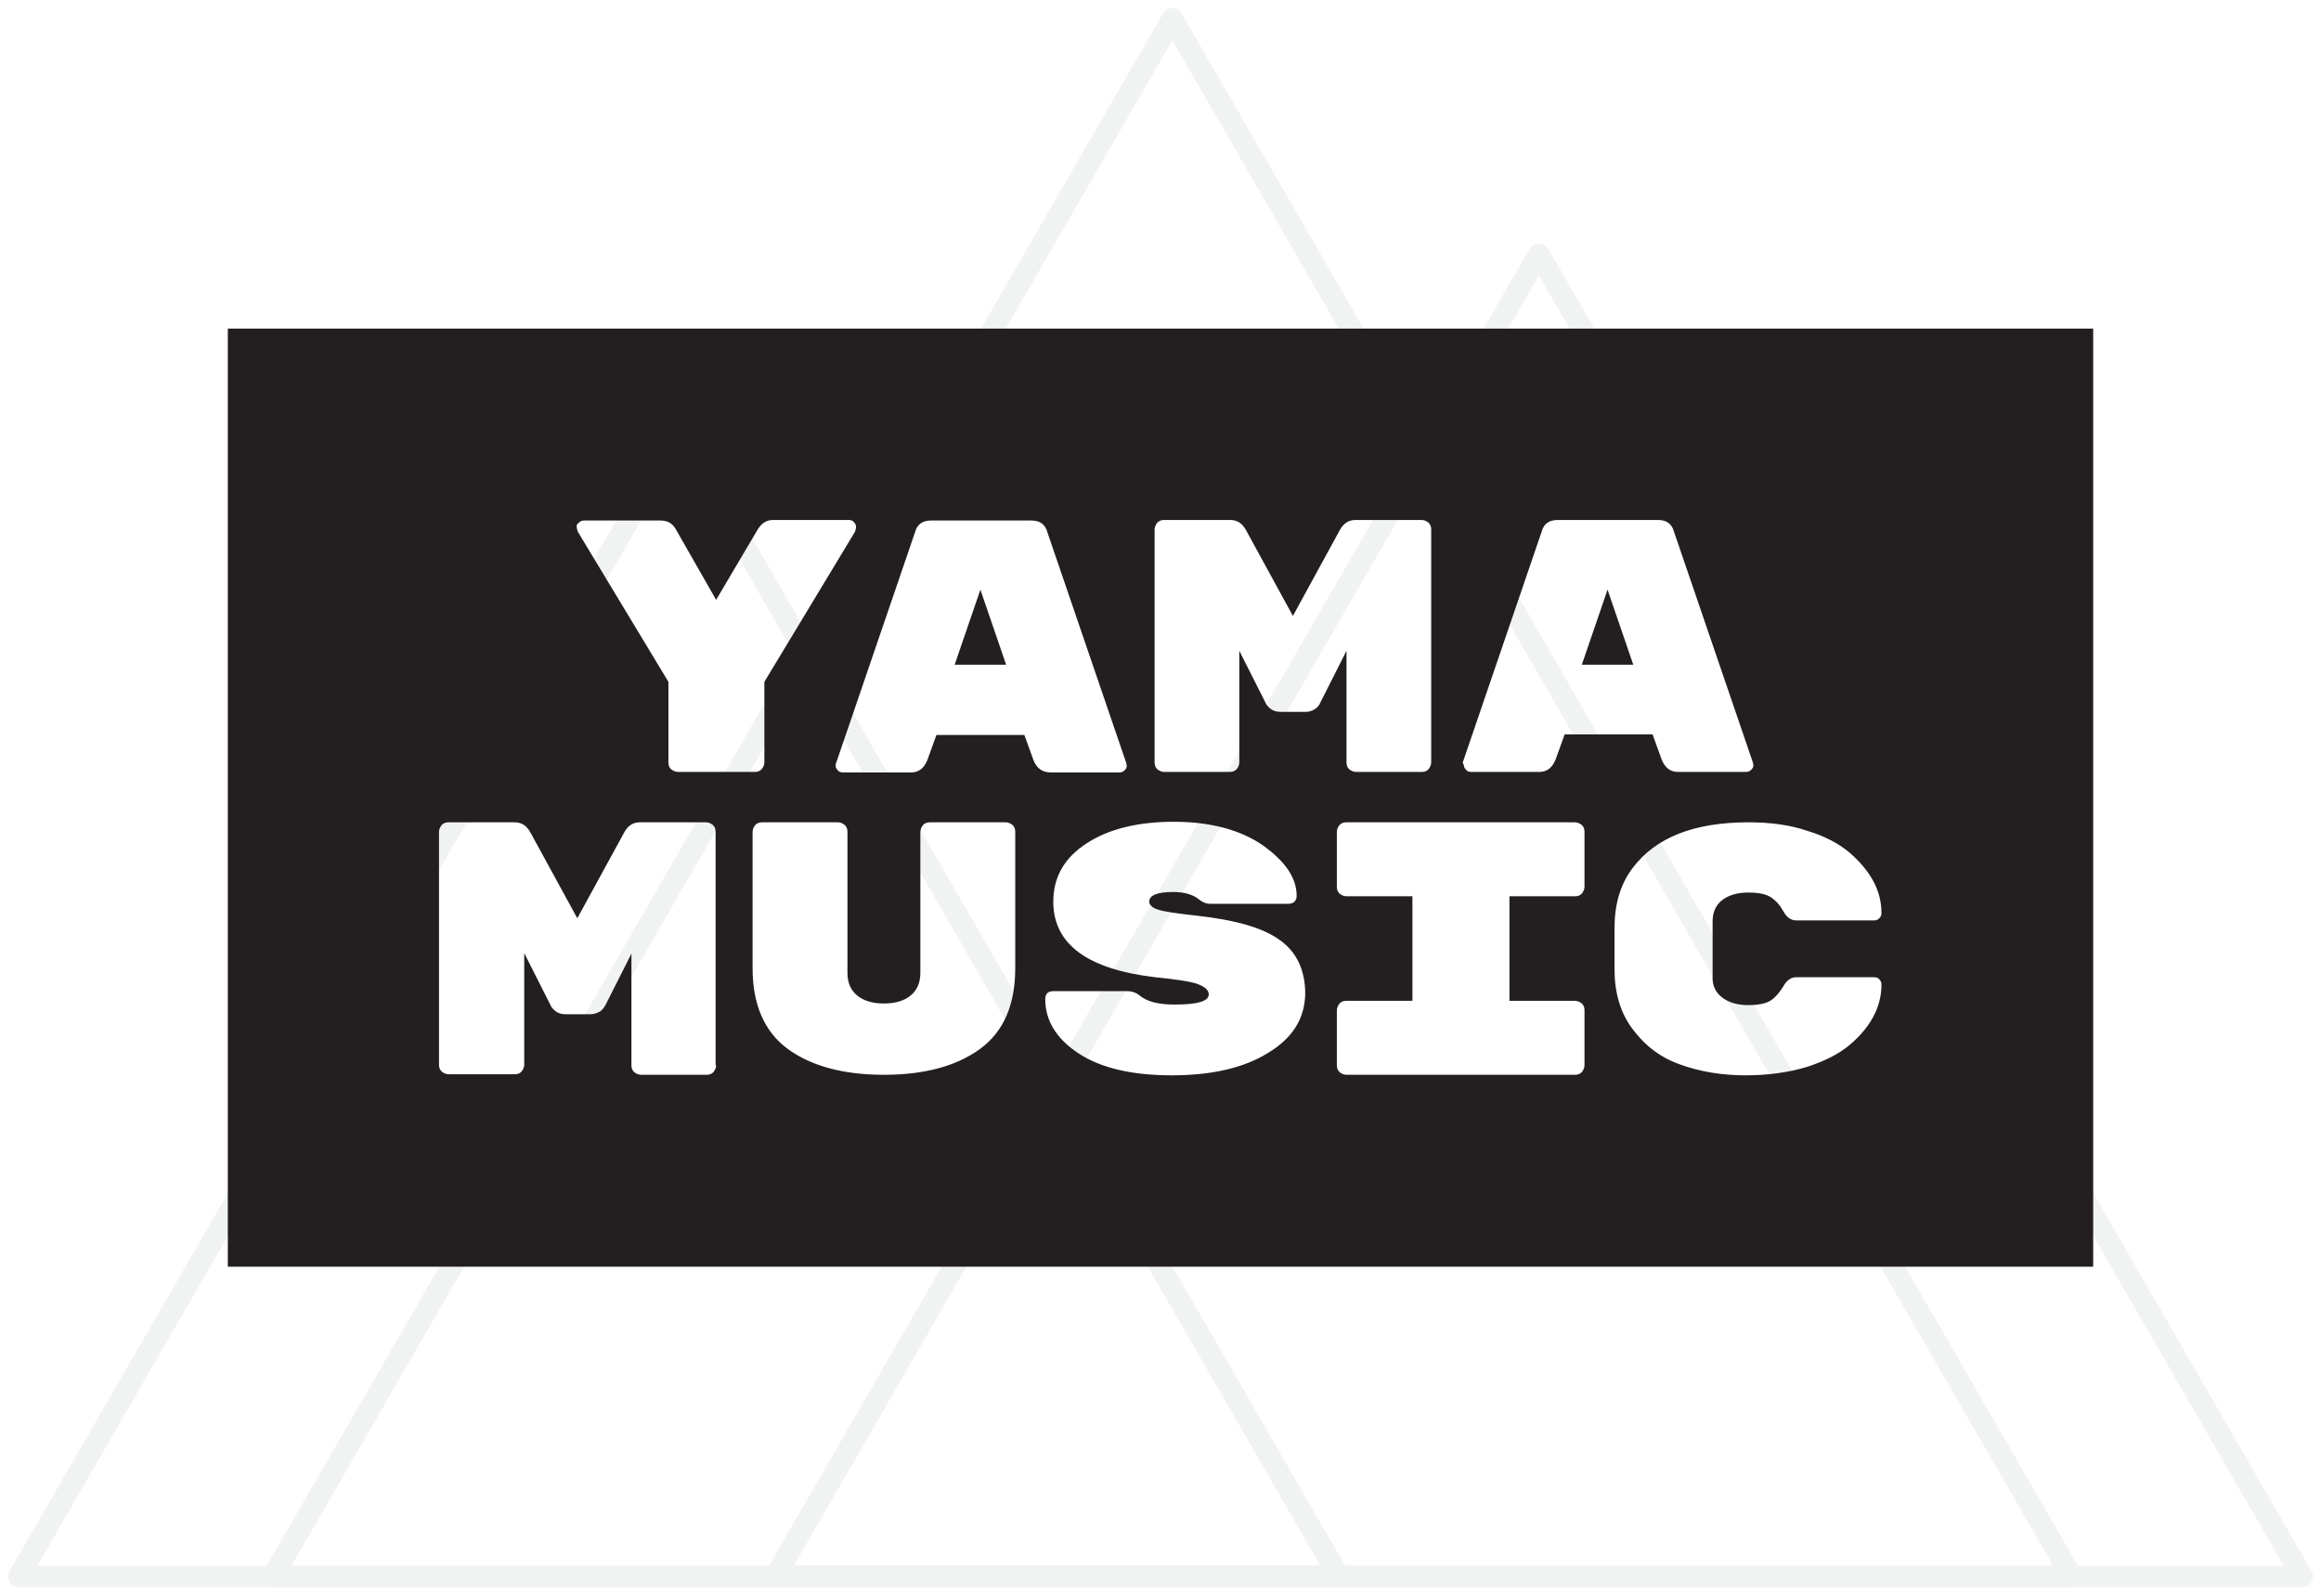
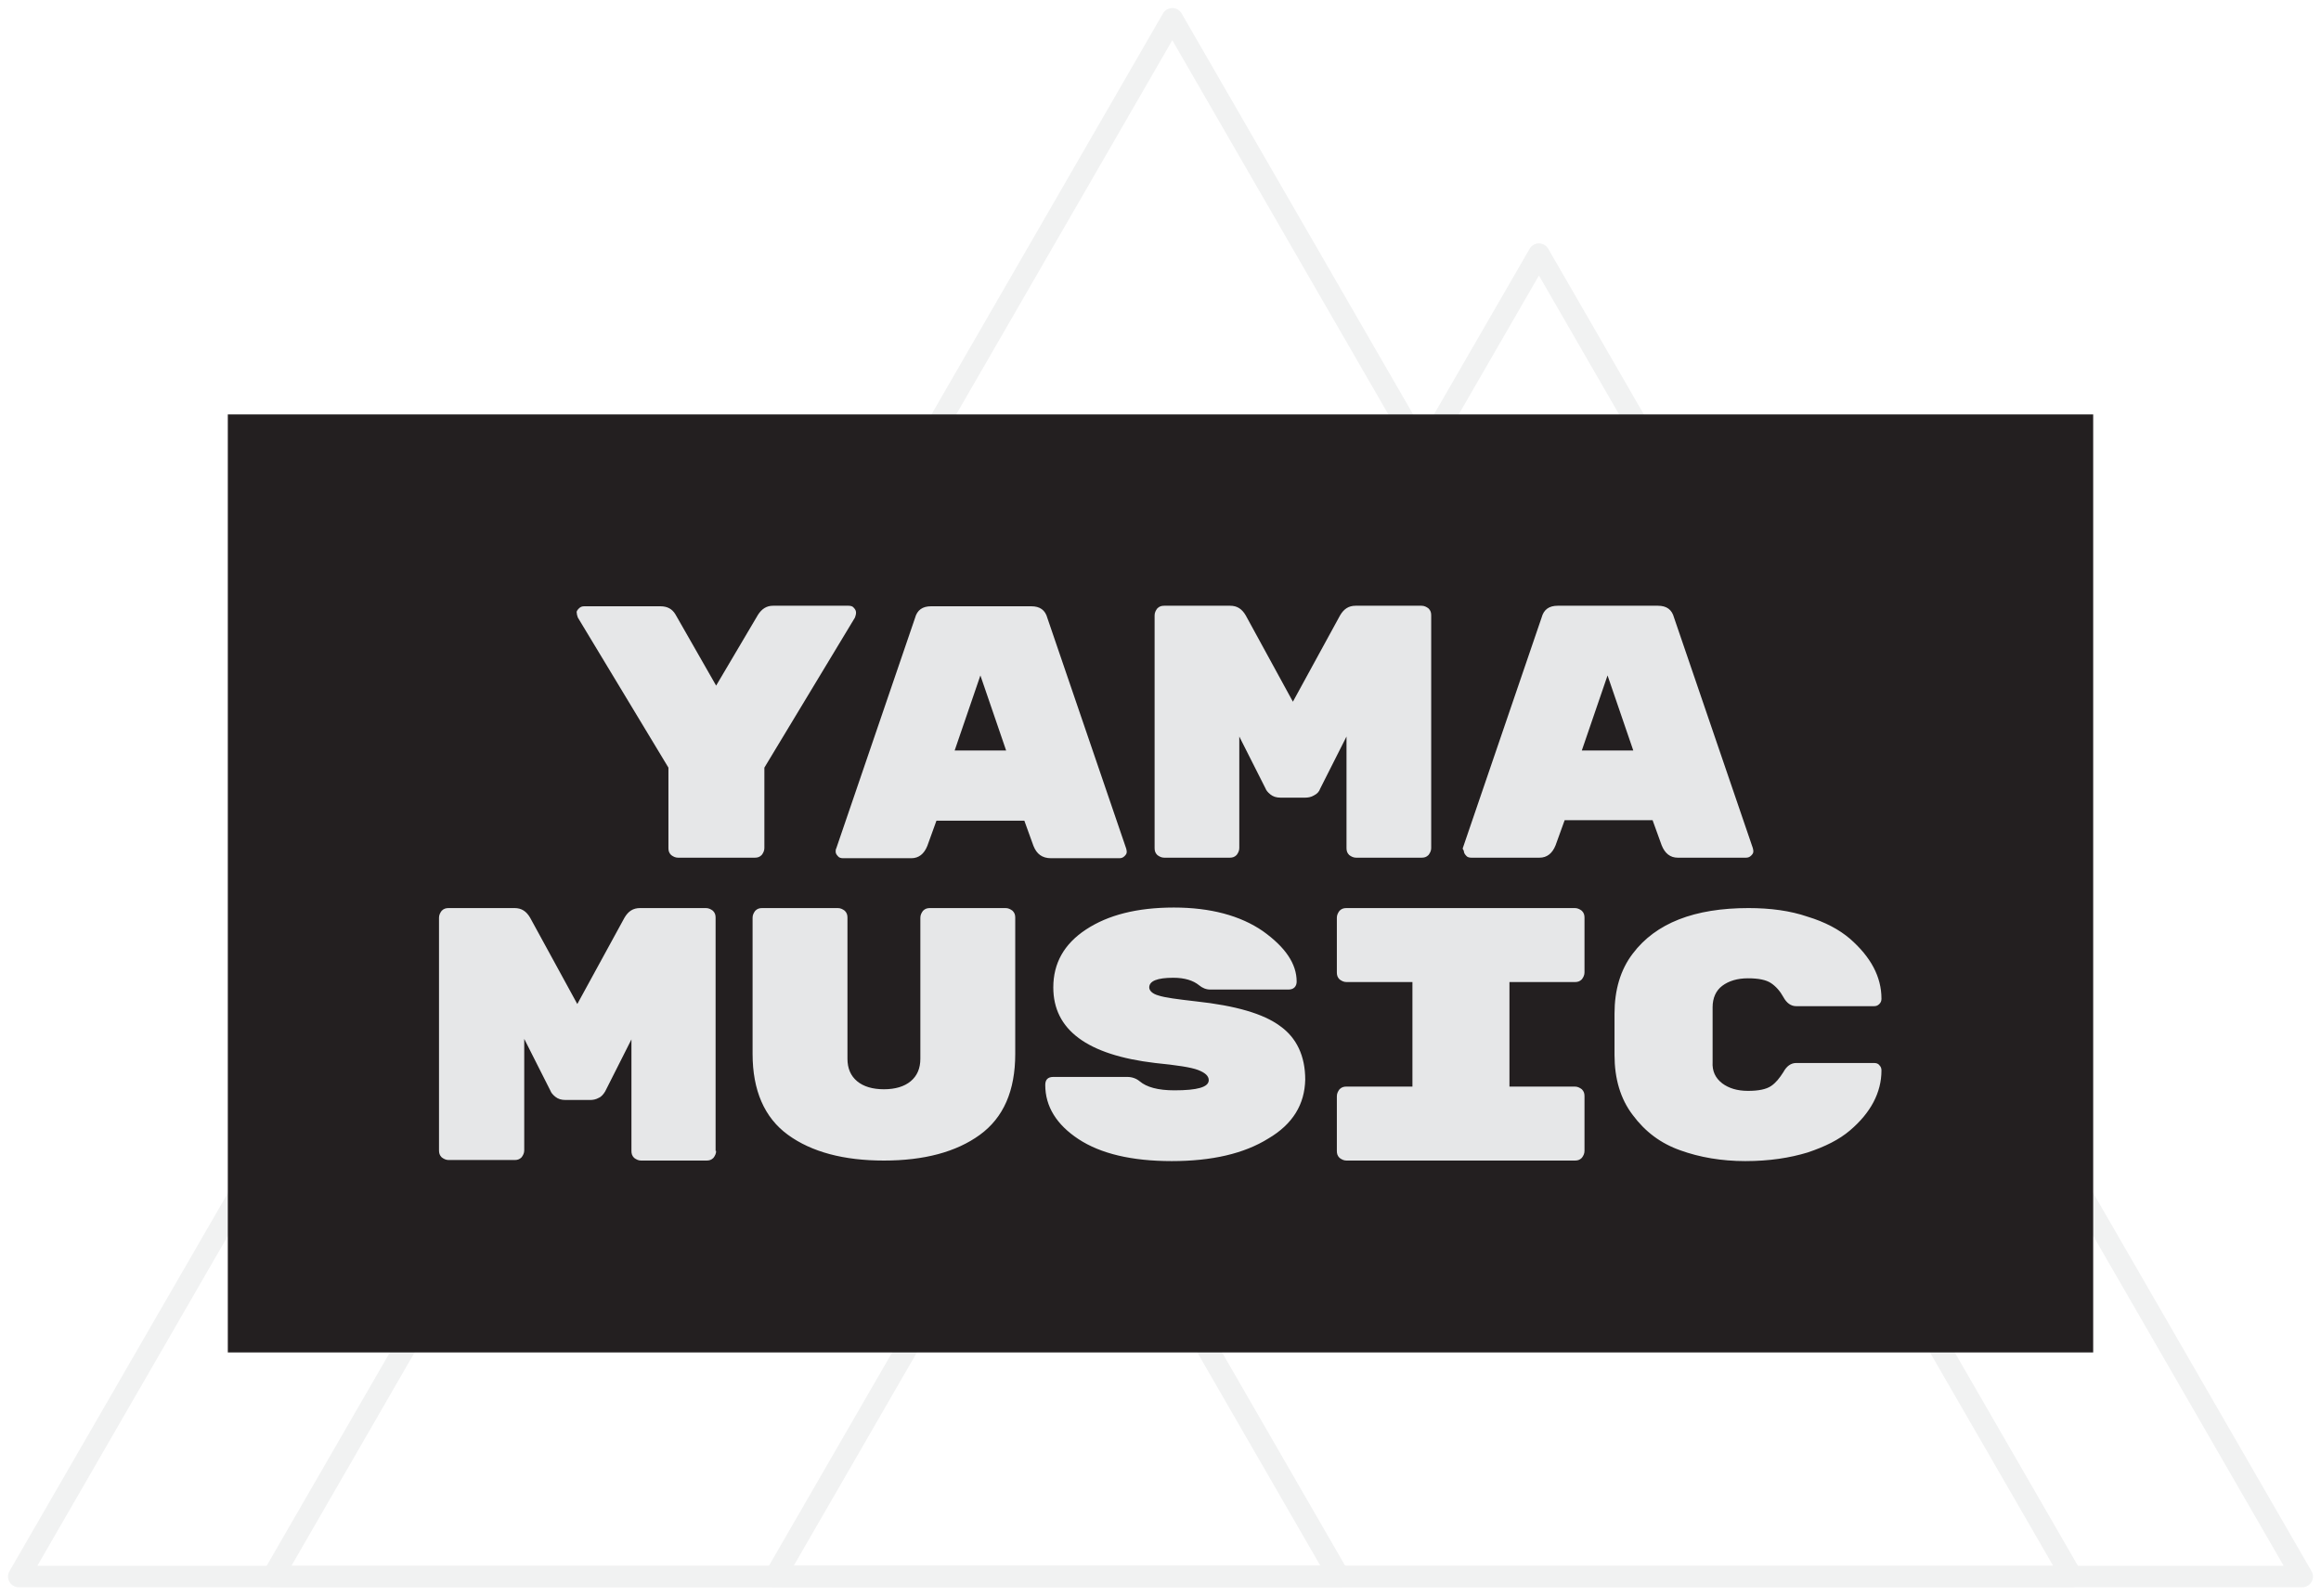
<svg xmlns="http://www.w3.org/2000/svg" version="1.1" id="Layer_1" x="0px" y="0px" viewBox="0 0 433 297.6" style="enable-background:new 0 0 433 297.6;" xml:space="preserve">
  <style type="text/css">
	.st0{fill:none;stroke:#F1F2F2;stroke-width:4;stroke-linecap:round;stroke-linejoin:round;stroke-miterlimit:10;}
	.st1{fill:#231F20;}
	.st2{fill:#E6E7E8;}
</style>
  <g id="XMLID_269_">
    <polygon id="XMLID_272_" class="st0" points="50.9,294.1 218.7,3.5 386.5,294.1  " />
    <polygon id="XMLID_271_" class="st0" points="3.5,294.1 126.7,80.8 249.8,294.1  " />
    <polygon id="XMLID_270_" class="st0" points="144.6,294.1 287.1,47.4 429.5,294.1  " />
  </g>
  <g id="XMLID_372_">
    <path id="XMLID_380_" class="st1" d="M458.9-191.3c-2.1-1.7-5-2.5-8.7-2.5c-3.7,0-6.6,0.8-8.7,2.4c-2.1,1.6-3.2,3.9-3.2,7v17.7   c0,3,1.1,5.3,3.2,7c2.1,1.6,5,2.4,8.7,2.4c3.7,0,6.6-0.8,8.7-2.5c2.1-1.7,3.2-4,3.2-7v-17.5C462.1-187.3,461-189.6,458.9-191.3z" />
    <path id="XMLID_373_" class="st1" d="M-159.8-271.3v198h730v-198H-159.8z M6.6-137.8c0,0.9-0.3,1.6-0.9,2.2   c-0.6,0.6-1.4,0.9-2.2,0.9h-21.2c-0.9,0-1.6-0.3-2.2-0.9c-0.6-0.6-0.9-1.4-0.9-2.2V-174l-8.5,16.8c-0.5,0.9-1.2,1.7-2.1,2.2   c-0.9,0.5-1.9,0.8-2.8,0.8h-7.9c-1.3,0-2.4-0.4-3.3-1.1c-0.9-0.7-1.4-1.3-1.6-1.9l-8.5-16.8v36.2c0,0.9-0.3,1.6-0.9,2.2   c-0.6,0.6-1.4,0.9-2.2,0.9H-80c-0.9,0-1.6-0.3-2.2-0.9c-0.6-0.6-0.9-1.4-0.9-2.2v-75.5c0-0.9,0.3-1.6,0.9-2.2   c0.6-0.6,1.4-0.9,2.2-0.9h21.4c2.2,0,3.9,1.1,5,3.2l15.3,28.1l15.3-28.1c1.2-2.1,2.8-3.2,5-3.2H3.4c0.9,0,1.6,0.3,2.2,0.9   c0.6,0.6,0.9,1.4,0.9,2.2V-137.8z M131.8-169.3c0,11.9-3.8,20.7-11.5,26.3c-7.7,5.6-18.1,8.4-31.1,8.4c-13.1,0-23.5-2.8-31.1-8.4   c-7.7-5.6-11.5-14.4-11.5-26.3v-44.1c0-0.8,0.3-1.6,0.9-2.2c0.6-0.6,1.4-0.9,2.2-0.9H74c0.9,0,1.6,0.3,2.2,0.9   c0.6,0.6,0.9,1.3,0.9,2.2v45.7c0,3.1,1.1,5.5,3.2,7.2c2.1,1.7,5,2.5,8.7,2.5c3.7,0,6.6-0.8,8.7-2.5c2.1-1.7,3.2-4.1,3.2-7.2v-45.7   c0-0.8,0.3-1.6,0.9-2.2c0.6-0.6,1.4-0.9,2.2-0.9h24.4c0.9,0,1.6,0.3,2.2,0.9c0.6,0.6,0.9,1.3,0.9,2.2V-169.3z M239.5-141.7   c-7.9,4.8-18.3,7.2-31.3,7.2c-13,0-23.1-2.4-30.3-7.1c-7.2-4.7-10.8-10.6-10.8-17.5c0-1.7,0.9-2.5,2.7-2.5h24c1.6,0,3,0.5,4,1.4   c2.2,2,6,3,11.3,3c7.4,0,11.1-1.1,11.1-3.3c0-1.4-1.2-2.4-3.5-3.2c-2.3-0.8-7-1.6-13.9-2.3c-22.1-2.6-33.1-10.7-33.1-24.5   c0-7.8,3.5-14,10.6-18.8c7.1-4.8,16.6-7.2,28.5-7.2c11.9,0,21.5,2.6,28.8,7.7c7.3,5.1,11,10.6,11,16.3c0,0.8-0.3,1.4-0.8,1.9   c-0.5,0.5-1.2,0.7-2,0.7h-25.1c-1.4,0-2.6-0.4-3.6-1.3c-1.9-1.6-4.7-2.4-8.4-2.4c-5.2,0-7.8,1.1-7.8,3.2c0,1.1,1,2,3,2.7   c2,0.6,6.1,1.3,12.2,2c12.8,1.4,21.9,4.1,27.3,8c5.4,3.9,8.1,9.7,8.1,17.4C251.3-152.8,247.4-146.6,239.5-141.7z M370.1-195.7   c0,0.9-0.3,1.6-0.9,2.2c-0.6,0.6-1.4,0.9-2.2,0.9h-21.2v33.9h21.2c0.9,0,1.6,0.3,2.2,0.9c0.6,0.6,0.9,1.4,0.9,2.2v17.6   c0,0.9-0.3,1.6-0.9,2.2c-0.6,0.6-1.4,0.9-2.2,0.9h-74.1c-0.9,0-1.6-0.3-2.2-0.9c-0.6-0.6-0.9-1.4-0.9-2.2v-17.6   c0-0.9,0.3-1.6,0.9-2.2c0.6-0.6,1.4-0.9,2.2-0.9h21.4v-33.9h-21.4c-0.9,0-1.6-0.3-2.2-0.9c-0.6-0.6-0.9-1.4-0.9-2.2v-17.6   c0-0.9,0.3-1.6,0.9-2.2c0.6-0.6,1.4-0.9,2.2-0.9h74.1c0.9,0,1.6,0.3,2.2,0.9c0.6,0.6,0.9,1.4,0.9,2.2V-195.7z M493.6-168.7   c0,11.1-3.8,19.6-11.3,25.3l8.6,11.7c0.5,1.1,0.5,2-0.1,2.6c-0.6,0.7-1.2,1-1.9,1h-22.3c-2.5,0-4.4-1-5.7-2.9l-3-3.9   c-2.5,0.2-5.1,0.4-7.7,0.4c-8.6,0-16-1.1-22.3-3.3c-6.3-2.2-11.4-5.9-15.3-11.2c-3.9-5.2-5.8-11.9-5.8-19.8v-13.4   c0-8,1.9-14.6,5.8-19.8c3.9-5.2,9-9,15.3-11.2c6.3-2.2,13.8-3.3,22.3-3.3c8.6,0,16,1.1,22.3,3.3c6.3,2.2,11.4,5.9,15.3,11.1   c3.9,5.2,5.8,11.7,5.8,19.5V-168.7z" />
  </g>
  <rect id="XMLID_27_" x="-746" y="-325.4" style="fill:none;" width="782.6" height="181.7" />
  <text id="XMLID_28_" transform="matrix(1 0 0 1 -474.1882 -274.9658)">
    <tspan x="0" y="0" style="font-family:'RubikMonoOne-Regular'; font-size:72px;">YAMA</tspan>
    <tspan x="-27.7" y="60.4" style="font-family:'RubikMonoOne-Regular'; font-size:72px;">MUSIC</tspan>
  </text>
  <g id="XMLID_29_">
-     <path id="XMLID_452_" class="st2" d="M-324.8,117.3h20.5c0.6,0,1.1,0.2,1.5,0.6c0.4,0.4,0.6,0.9,0.6,1.3c0,0.5-0.1,0.9-0.3,1.3   l-24.7,40.9v21.9c0,0.7-0.3,1.3-0.8,1.9c-0.5,0.5-1.1,0.8-1.9,0.8h-20.9c-0.7,0-1.3-0.3-1.9-0.8c-0.5-0.5-0.8-1.1-0.8-1.9v-21.9   l-24.6-40.9c-0.2-0.4-0.3-0.8-0.3-1.3c0-0.5,0.2-0.9,0.6-1.3c0.4-0.4,0.9-0.6,1.5-0.6h20.7c1.8,0,3.2,0.8,4,2.3l11.1,19.4   l11.4-19.2C-327.9,118.1-326.5,117.3-324.8,117.3z" />
-     <path id="XMLID_449_" class="st2" d="M-287.1,186h-18.6c-0.6,0-1.1-0.2-1.5-0.6c-0.4-0.4-0.6-0.8-0.6-1.2c0-0.4,0-0.7,0.1-0.9   l21.4-62.7c0.6-2.2,2.1-3.2,4.4-3.2h27.3c2.4,0,3.8,1.1,4.4,3.2l21.4,62.7c0.1,0.2,0.1,0.5,0.1,0.9c0,0.4-0.2,0.8-0.6,1.2   c-0.4,0.4-0.9,0.6-1.5,0.6h-18.6c-2.1,0-3.6-1.1-4.4-3.3l-2.5-6.9h-24l-2.5,6.9C-283.5,184.9-285,186-287.1,186z M-261.3,156.6   l-7-20.4l-7,20.4H-261.3z" />
-     <path id="XMLID_447_" class="st2" d="M-166,117.3h18c0.7,0,1.3,0.3,1.9,0.8c0.5,0.5,0.8,1.1,0.8,1.9v63.4c0,0.7-0.3,1.3-0.8,1.9   c-0.5,0.5-1.1,0.8-1.9,0.8h-17.8c-0.7,0-1.3-0.3-1.9-0.8c-0.5-0.5-0.8-1.1-0.8-1.9v-30.4l-7.2,14.1c-0.4,0.8-1,1.4-1.8,1.8   c-0.8,0.4-1.6,0.6-2.4,0.6h-6.7c-1.1,0-2-0.3-2.7-0.9c-0.7-0.6-1.2-1.1-1.4-1.6l-7.2-14.1v30.4c0,0.7-0.3,1.3-0.8,1.9   c-0.5,0.5-1.1,0.8-1.9,0.8h-17.8c-0.7,0-1.3-0.3-1.9-0.8c-0.5-0.5-0.8-1.1-0.8-1.9v-63.4c0-0.7,0.3-1.3,0.8-1.9   c0.5-0.5,1.1-0.8,1.9-0.8h18c1.8,0,3.2,0.9,4.2,2.7l12.9,23.6l12.9-23.6C-169.3,118.2-167.9,117.3-166,117.3z" />
-     <path id="XMLID_444_" class="st2" d="M-116.3,186h-18.6c-0.6,0-1.1-0.2-1.5-0.6c-0.4-0.4-0.6-0.8-0.6-1.2c0-0.4,0-0.7,0.1-0.9   l21.4-62.7c0.6-2.2,2.1-3.2,4.4-3.2h27.3c2.4,0,3.8,1.1,4.4,3.2l21.4,62.7c0.1,0.2,0.1,0.5,0.1,0.9c0,0.4-0.2,0.8-0.6,1.2   c-0.4,0.4-0.9,0.6-1.5,0.6h-18.6c-2.1,0-3.6-1.1-4.4-3.3l-2.5-6.9h-24l-2.5,6.9C-112.7,184.9-114.2,186-116.3,186z M-90.5,156.6   l-7-20.4l-7,20.4H-90.5z" />
-     <path id="XMLID_421_" class="st2" d="M-360.9,199.6h18c0.7,0,1.3,0.3,1.9,0.8c0.5,0.5,0.8,1.1,0.8,1.9v63.4c0,0.7-0.3,1.3-0.8,1.9   c-0.5,0.5-1.1,0.8-1.9,0.8h-17.8c-0.7,0-1.3-0.3-1.9-0.8c-0.5-0.5-0.8-1.1-0.8-1.9v-30.4l-7.2,14.1c-0.4,0.8-1,1.4-1.8,1.8   c-0.8,0.4-1.6,0.6-2.4,0.6h-6.7c-1.1,0-2-0.3-2.7-0.9c-0.7-0.6-1.2-1.1-1.4-1.6l-7.2-14.1v30.4c0,0.7-0.3,1.3-0.8,1.9   c-0.5,0.5-1.1,0.8-1.9,0.8H-413c-0.7,0-1.3-0.3-1.9-0.8c-0.5-0.5-0.8-1.1-0.8-1.9v-63.4c0-0.7,0.3-1.3,0.8-1.9   c0.5-0.5,1.1-0.8,1.9-0.8h18c1.8,0,3.2,0.9,4.2,2.6l12.9,23.6l12.9-23.6C-364.1,200.5-362.7,199.6-360.9,199.6z" />
-     <path id="XMLID_280_" class="st2" d="M-268.4,261.4c-6.4,4.7-15.2,7.1-26.2,7.1c-11,0-19.7-2.4-26.2-7.1   c-6.4-4.7-9.7-12.1-9.7-22.1v-37c0-0.7,0.3-1.3,0.8-1.8c0.5-0.5,1.1-0.8,1.9-0.8h20.5c0.7,0,1.3,0.3,1.9,0.8   c0.5,0.5,0.8,1.1,0.8,1.8v38.4c0,2.6,0.9,4.7,2.7,6.1c1.8,1.4,4.2,2.1,7.3,2.1c3.1,0,5.5-0.7,7.3-2.1s2.7-3.4,2.7-6.1v-38.4   c0-0.7,0.3-1.3,0.8-1.8c0.5-0.5,1.1-0.8,1.9-0.8h20.5c0.7,0,1.3,0.3,1.9,0.8c0.5,0.5,0.8,1.1,0.8,1.8v37   C-258.7,249.3-261.9,256.6-268.4,261.4z" />
-     <path id="XMLID_278_" class="st2" d="M-186.7,231.9c4.5,3.3,6.8,8.1,6.8,14.6s-3.3,11.8-9.9,15.8c-6.6,4-15.4,6.1-26.3,6.1   c-10.9,0-19.4-2-25.5-6c-6.1-4-9.1-8.9-9.1-14.7c0-1.4,0.8-2.1,2.3-2.1h20.1c1.4,0,2.5,0.4,3.3,1.2c1.8,1.7,5,2.5,9.5,2.5   c6.2,0,9.3-0.9,9.3-2.7c0-1.1-1-2-2.9-2.7c-2-0.7-5.9-1.3-11.7-1.9c-18.5-2.1-27.8-9-27.8-20.6c0-6.5,3-11.8,8.9-15.8   c6-4,13.9-6,23.9-6c10,0,18,2.2,24.2,6.5c6.2,4.3,9.2,8.9,9.2,13.7c0,0.6-0.2,1.2-0.6,1.6c-0.4,0.4-1,0.6-1.7,0.6h-21.1   c-1.2,0-2.2-0.4-3-1.1c-1.6-1.4-3.9-2-7.1-2c-4.4,0-6.6,0.9-6.6,2.7c0,0.9,0.8,1.7,2.6,2.2c1.7,0.5,5.1,1.1,10.2,1.7   C-198.9,226.4-191.3,228.6-186.7,231.9z" />
-     <path id="XMLID_276_" class="st2" d="M-106.4,219.7h-17.8v28.5h17.8c0.7,0,1.3,0.3,1.9,0.8c0.5,0.5,0.8,1.1,0.8,1.9v14.8   c0,0.7-0.3,1.3-0.8,1.9c-0.5,0.5-1.1,0.8-1.9,0.8h-62.2c-0.7,0-1.3-0.3-1.9-0.8c-0.5-0.5-0.8-1.1-0.8-1.9v-14.8   c0-0.7,0.3-1.3,0.8-1.9c0.5-0.5,1.1-0.8,1.9-0.8h18v-28.5h-18c-0.7,0-1.3-0.3-1.9-0.8c-0.5-0.5-0.8-1.1-0.8-1.9v-14.8   c0-0.7,0.3-1.3,0.8-1.9c0.5-0.5,1.1-0.8,1.9-0.8h62.2c0.7,0,1.3,0.3,1.9,0.8c0.5,0.5,0.8,1.1,0.8,1.9v14.8c0,0.7-0.3,1.3-0.8,1.9   C-105,219.5-105.6,219.7-106.4,219.7z" />
-     <path id="XMLID_274_" class="st2" d="M-69,226.6v14.9c0,2.5,0.9,4.5,2.7,5.8c1.8,1.4,4.2,2,7.1,2s5-0.4,6.3-1.3   c1.3-0.9,2.4-2.1,3.3-3.8c0.9-1.7,2-2.5,3.5-2.5h21.2c0.6,0,1.1,0.2,1.5,0.6c0.4,0.4,0.6,0.9,0.6,1.5c0,6-2.9,11.5-8.6,16.4   c-2.9,2.4-6.7,4.4-11.5,5.9c-4.8,1.5-10.4,2.3-16.9,2.3s-12.4-1-17.7-2.9c-5.3-1.9-9.7-5.1-13-9.6c-3.3-4.4-5-9.9-5-16.3v-11.3   c0-6.4,1.7-11.9,5-16.4c6.3-8.3,16.8-12.4,31.5-12.4c6,0,11.3,0.8,16.1,2.3c4.8,1.5,8.6,3.5,11.5,5.9c5.8,5,8.6,10.4,8.6,16.4   c0,0.6-0.2,1.1-0.6,1.5c-0.4,0.4-0.9,0.6-1.5,0.6h-21.2c-1.4,0-2.6-0.8-3.5-2.5c-0.9-1.7-2-2.9-3.3-3.8c-1.3-0.9-3.4-1.3-6.3-1.3   s-5.3,0.7-7.1,2C-68.1,222.1-69,224-69,226.6z" />
+     <path id="XMLID_452_" class="st2" d="M-340.3-381.6h20.5c0.6,0,1.1,0.2,1.5,0.6c0.4,0.4,0.6,0.9,0.6,1.3c0,0.5-0.1,0.9-0.3,1.3   l-24.7,40.9v21.9c0,0.7-0.3,1.3-0.8,1.9c-0.5,0.5-1.1,0.8-1.9,0.8h-20.9c-0.7,0-1.3-0.3-1.9-0.8c-0.5-0.5-0.8-1.1-0.8-1.9v-21.9   l-24.6-40.9c-0.2-0.4-0.3-0.8-0.3-1.3c0-0.5,0.2-0.9,0.6-1.3c0.4-0.4,0.9-0.6,1.5-0.6h20.7c1.8,0,3.2,0.8,4,2.3l11.1,19.4   l11.4-19.2C-343.5-380.8-342.1-381.6-340.3-381.6z" />
+     <path id="XMLID_449_" class="st2" d="M-302.6-312.9h-18.6c-0.6,0-1.1-0.2-1.5-0.6c-0.4-0.4-0.6-0.8-0.6-1.2s0-0.7,0.1-0.9   l21.4-62.7c0.6-2.2,2.1-3.2,4.4-3.2h27.3c2.4,0,3.8,1.1,4.4,3.2l21.4,62.7c0.1,0.2,0.1,0.5,0.1,0.9s-0.2,0.8-0.6,1.2   c-0.4,0.4-0.9,0.6-1.5,0.6h-18.6c-2.1,0-3.6-1.1-4.4-3.3l-2.5-6.9h-24l-2.5,6.9C-299.1-314-300.5-312.9-302.6-312.9z M-276.8-342.3   l-7-20.4l-7,20.4H-276.8z" />
+     <path id="XMLID_447_" class="st2" d="M-181.6-381.6h18c0.7,0,1.3,0.3,1.9,0.8c0.5,0.5,0.8,1.1,0.8,1.9v63.4c0,0.7-0.3,1.3-0.8,1.9   c-0.5,0.5-1.1,0.8-1.9,0.8h-17.8c-0.7,0-1.3-0.3-1.9-0.8c-0.5-0.5-0.8-1.1-0.8-1.9V-346l-7.2,14.1c-0.4,0.8-1,1.4-1.8,1.8   c-0.8,0.4-1.6,0.6-2.4,0.6h-6.7c-1.1,0-2-0.3-2.7-0.9c-0.7-0.6-1.2-1.1-1.4-1.6l-7.2-14.1v30.4c0,0.7-0.3,1.3-0.8,1.9   c-0.5,0.5-1.1,0.8-1.9,0.8h-17.8c-0.7,0-1.3-0.3-1.9-0.8c-0.5-0.5-0.8-1.1-0.8-1.9V-379c0-0.7,0.3-1.3,0.8-1.9   c0.5-0.5,1.1-0.8,1.9-0.8h18c1.8,0,3.2,0.9,4.2,2.7l12.9,23.6l12.9-23.6C-184.8-380.8-183.4-381.6-181.6-381.6z" />
+     <path id="XMLID_444_" class="st2" d="M-131.8-312.9h-18.6c-0.6,0-1.1-0.2-1.5-0.6c-0.4-0.4-0.6-0.8-0.6-1.2s0-0.7,0.1-0.9   l21.4-62.7c0.6-2.2,2.1-3.2,4.4-3.2h27.3c2.4,0,3.8,1.1,4.4,3.2l21.4,62.7c0.1,0.2,0.1,0.5,0.1,0.9s-0.2,0.8-0.6,1.2   c-0.4,0.4-0.9,0.6-1.5,0.6h-18.6c-2.1,0-3.6-1.1-4.4-3.3l-2.5-6.9h-24l-2.5,6.9C-128.3-314-129.7-312.9-131.8-312.9z M-106-342.3   l-7-20.4l-7,20.4H-106z" />
+     <path id="XMLID_421_" class="st2" d="M-376.4-299.3h18c0.7,0,1.3,0.3,1.9,0.8c0.5,0.5,0.8,1.1,0.8,1.9v63.4c0,0.7-0.3,1.3-0.8,1.9   c-0.5,0.5-1.1,0.8-1.9,0.8h-17.8c-0.7,0-1.3-0.3-1.9-0.8c-0.5-0.5-0.8-1.1-0.8-1.9v-30.4l-7.2,14.1c-0.4,0.8-1,1.4-1.8,1.8   c-0.8,0.4-1.6,0.6-2.4,0.6h-6.7c-1.1,0-2-0.3-2.7-0.9c-0.7-0.6-1.2-1.1-1.4-1.6l-7.2-14.1v30.4c0,0.7-0.3,1.3-0.8,1.9   c-0.5,0.5-1.1,0.8-1.9,0.8h-17.8c-0.7,0-1.3-0.3-1.9-0.8c-0.5-0.5-0.8-1.1-0.8-1.9v-63.4c0-0.7,0.3-1.3,0.8-1.9   c0.5-0.5,1.1-0.8,1.9-0.8h18c1.8,0,3.2,0.9,4.2,2.6l12.9,23.6l12.9-23.6C-379.7-298.4-378.3-299.3-376.4-299.3z" />
+     <path id="XMLID_280_" class="st2" d="M-283.9-237.6c-6.4,4.7-15.2,7.1-26.2,7.1c-11,0-19.7-2.4-26.2-7.1   c-6.4-4.7-9.7-12.1-9.7-22.1v-37c0-0.7,0.3-1.3,0.8-1.8c0.5-0.5,1.1-0.8,1.9-0.8h20.5c0.7,0,1.3,0.3,1.9,0.8   c0.5,0.5,0.8,1.1,0.8,1.8v38.4c0,2.6,0.9,4.7,2.7,6.1c1.8,1.4,4.2,2.1,7.3,2.1c3.1,0,5.5-0.7,7.3-2.1c1.8-1.4,2.7-3.4,2.7-6.1   v-38.4c0-0.7,0.3-1.3,0.8-1.8c0.5-0.5,1.1-0.8,1.9-0.8h20.5c0.7,0,1.3,0.3,1.9,0.8c0.5,0.5,0.8,1.1,0.8,1.8v37   C-274.3-249.6-277.5-242.3-283.9-237.6z" />
+     <path id="XMLID_278_" class="st2" d="M-202.3-267c4.5,3.3,6.8,8.1,6.8,14.6c0,6.5-3.3,11.8-9.9,15.8c-6.6,4-15.4,6.1-26.3,6.1   c-10.9,0-19.4-2-25.5-6c-6.1-4-9.1-8.9-9.1-14.7c0-1.4,0.8-2.1,2.3-2.1h20.1c1.4,0,2.5,0.4,3.3,1.2c1.8,1.7,5,2.5,9.5,2.5   c6.2,0,9.3-0.9,9.3-2.7c0-1.1-1-2-2.9-2.7c-2-0.7-5.9-1.3-11.7-1.9c-18.5-2.1-27.8-9-27.8-20.6c0-6.5,3-11.8,8.9-15.8   c6-4,13.9-6,23.9-6c10,0,18,2.2,24.2,6.5c6.2,4.3,9.2,8.9,9.2,13.7c0,0.6-0.2,1.2-0.6,1.6c-0.4,0.4-1,0.6-1.7,0.6h-21.1   c-1.2,0-2.2-0.4-3-1.1c-1.6-1.4-3.9-2-7.1-2c-4.4,0-6.6,0.9-6.6,2.7c0,0.9,0.8,1.7,2.6,2.2c1.7,0.5,5.1,1.1,10.2,1.7   C-214.4-272.5-206.8-270.3-202.3-267z" />
+     <path id="XMLID_276_" class="st2" d="M-121.9-279.2h-17.8v28.5h17.8c0.7,0,1.3,0.3,1.9,0.8c0.5,0.5,0.8,1.1,0.8,1.9v14.8   c0,0.7-0.3,1.3-0.8,1.9c-0.5,0.5-1.1,0.8-1.9,0.8h-62.2c-0.7,0-1.3-0.3-1.9-0.8c-0.5-0.5-0.8-1.1-0.8-1.9v-14.8   c0-0.7,0.3-1.3,0.8-1.9c0.5-0.5,1.1-0.8,1.9-0.8h18v-28.5h-18c-0.7,0-1.3-0.3-1.9-0.8c-0.5-0.5-0.8-1.1-0.8-1.9v-14.8   c0-0.7,0.3-1.3,0.8-1.9c0.5-0.5,1.1-0.8,1.9-0.8h62.2c0.7,0,1.3,0.3,1.9,0.8c0.5,0.5,0.8,1.1,0.8,1.9v14.8c0,0.7-0.3,1.3-0.8,1.9   C-120.6-279.4-121.2-279.2-121.9-279.2z" />
+     <path id="XMLID_274_" class="st2" d="M-84.5-272.4v14.9c0,2.5,0.9,4.5,2.7,5.8c1.8,1.4,4.2,2,7.1,2c2.9,0,5-0.4,6.3-1.3   c1.3-0.9,2.4-2.1,3.3-3.8c0.9-1.7,2-2.5,3.5-2.5h21.2c0.6,0,1.1,0.2,1.5,0.6c0.4,0.4,0.6,0.9,0.6,1.5c0,6-2.9,11.5-8.6,16.4   c-2.9,2.4-6.7,4.4-11.5,5.9c-4.8,1.5-10.4,2.3-16.9,2.3c-6.5,0-12.4-1-17.7-2.9c-5.3-1.9-9.7-5.1-13-9.6c-3.3-4.4-5-9.9-5-16.3   v-11.3c0-6.4,1.7-11.9,5-16.4c6.3-8.3,16.8-12.4,31.5-12.4c6,0,11.3,0.8,16.1,2.3c4.8,1.5,8.6,3.5,11.5,5.9   c5.8,5,8.6,10.4,8.6,16.4c0,0.6-0.2,1.1-0.6,1.5c-0.4,0.4-0.9,0.6-1.5,0.6h-21.2c-1.4,0-2.6-0.8-3.5-2.5c-0.9-1.7-2-2.9-3.3-3.8   c-1.3-0.9-3.4-1.3-6.3-1.3c-2.9,0-5.3,0.7-7.1,2C-83.6-276.8-84.5-274.9-84.5-272.4z" />
  </g>
+   <rect id="XMLID_121_" x="50.9" y="94.8" class="st2" width="328.6" height="144" />
  <g id="XMLID_122_">
-     <polygon id="XMLID_144_" class="st1" points="299.9,110 295.1,124 304.7,124  " />
-     <polygon id="XMLID_145_" class="st1" points="178.1,124 187.7,124 182.9,110  " />
-     <path id="XMLID_148_" class="st1" d="M42.5,61.3v175h348v-175H42.5z M272.9,142.2l14.7-43c0.4-1.5,1.4-2.2,3-2.2h18.7   c1.6,0,2.6,0.7,3,2.2l14.7,43c0,0.1,0.1,0.3,0.1,0.6s-0.1,0.5-0.4,0.8c-0.3,0.3-0.6,0.4-1,0.4h-12.7c-1.4,0-2.4-0.8-3-2.3l-1.7-4.7   h-16.4l-1.7,4.7c-0.6,1.5-1.6,2.3-3,2.3h-12.7c-0.4,0-0.8-0.1-1-0.4c-0.3-0.3-0.4-0.6-0.4-0.8S272.8,142.3,272.9,142.2z M108,97.5   c0.3-0.3,0.6-0.4,1-0.4h14.2c1.3,0,2.2,0.5,2.8,1.5l7.6,13.3l7.8-13.2c0.7-1.1,1.6-1.7,2.8-1.7h14.1c0.4,0,0.8,0.1,1,0.4   c0.3,0.3,0.4,0.6,0.4,0.9c0,0.3-0.1,0.6-0.2,0.9l-16.9,28v15c0,0.5-0.2,0.9-0.5,1.3c-0.4,0.4-0.8,0.5-1.3,0.5h-14.3   c-0.5,0-0.9-0.2-1.3-0.5c-0.4-0.4-0.5-0.8-0.5-1.3v-15l-16.9-28c-0.1-0.3-0.2-0.6-0.2-0.9C107.5,98,107.7,97.7,108,97.5z    M133.6,198.7c0,0.5-0.2,0.9-0.5,1.3c-0.4,0.4-0.8,0.5-1.3,0.5h-12.2c-0.5,0-0.9-0.2-1.3-0.5c-0.4-0.4-0.5-0.8-0.5-1.3v-20.8   l-4.9,9.7c-0.3,0.5-0.7,1-1.2,1.2c-0.5,0.3-1.1,0.4-1.6,0.4h-4.6c-0.8,0-1.4-0.2-1.9-0.6c-0.5-0.4-0.8-0.8-0.9-1.1l-4.9-9.7v20.8   c0,0.5-0.2,0.9-0.5,1.3c-0.4,0.4-0.8,0.5-1.3,0.5H83.7c-0.5,0-0.9-0.2-1.3-0.5c-0.4-0.4-0.5-0.8-0.5-1.3v-43.4   c0-0.5,0.2-0.9,0.5-1.3c0.4-0.4,0.8-0.5,1.3-0.5H96c1.3,0,2.2,0.6,2.9,1.8l8.8,16.1l8.8-16.1c0.7-1.2,1.6-1.8,2.9-1.8h12.3   c0.5,0,0.9,0.2,1.3,0.5c0.4,0.4,0.5,0.8,0.5,1.3V198.7z M189.4,180.6c0,6.9-2.2,11.9-6.6,15.1c-4.4,3.2-10.4,4.8-17.9,4.8   c-7.5,0-13.5-1.6-17.9-4.8c-4.4-3.2-6.6-8.3-6.6-15.1v-25.4c0-0.5,0.2-0.9,0.5-1.3c0.4-0.4,0.8-0.5,1.3-0.5h14.1   c0.5,0,0.9,0.2,1.3,0.5c0.4,0.4,0.5,0.8,0.5,1.3v26.3c0,1.8,0.6,3.2,1.8,4.2c1.2,1,2.9,1.5,5,1.5c2.1,0,3.8-0.5,5-1.5   c1.2-1,1.8-2.4,1.8-4.2v-26.3c0-0.5,0.2-0.9,0.5-1.3c0.4-0.4,0.8-0.5,1.3-0.5h14.1c0.5,0,0.9,0.2,1.3,0.5c0.4,0.4,0.5,0.8,0.5,1.3   V180.6z M192.8,141.8l-1.7-4.7h-16.4l-1.7,4.7c-0.6,1.5-1.6,2.3-3,2.3h-12.7c-0.4,0-0.8-0.1-1-0.4c-0.3-0.3-0.4-0.6-0.4-0.8   s0-0.5,0.1-0.6l14.7-43c0.4-1.5,1.4-2.2,3-2.2h18.7c1.6,0,2.6,0.7,3,2.2l14.7,43c0,0.1,0.1,0.3,0.1,0.6s-0.1,0.5-0.4,0.8   c-0.3,0.3-0.6,0.4-1,0.4h-12.7C194.4,144.1,193.4,143.3,192.8,141.8z M236.6,196.4c-4.5,2.8-10.5,4.2-18,4.2   c-7.5,0-13.3-1.4-17.4-4.1c-4.1-2.7-6.2-6.1-6.2-10.1c0-1,0.5-1.5,1.5-1.5h13.8c0.9,0,1.7,0.3,2.3,0.8c1.3,1.1,3.4,1.7,6.5,1.7   c4.3,0,6.4-0.6,6.4-1.9c0-0.8-0.7-1.4-2-1.9c-1.3-0.5-4-0.9-8-1.3c-12.7-1.5-19-6.2-19-14.1c0-4.5,2-8.1,6.1-10.8   c4.1-2.7,9.5-4.1,16.4-4.1c6.8,0,12.4,1.5,16.6,4.4c4.2,3,6.3,6.1,6.3,9.4c0,0.4-0.1,0.8-0.4,1.1c-0.3,0.3-0.7,0.4-1.2,0.4h-14.5   c-0.8,0-1.5-0.3-2.1-0.8c-1.1-0.9-2.7-1.4-4.8-1.4c-3,0-4.5,0.6-4.5,1.8c0,0.6,0.6,1.2,1.7,1.5c1.2,0.4,3.5,0.7,7,1.1   c7.4,0.8,12.6,2.3,15.7,4.6c3.1,2.2,4.7,5.6,4.7,10C243.4,190,241.2,193.6,236.6,196.4z M245.1,132.4c-0.5,0.3-1.1,0.4-1.6,0.4   h-4.6c-0.8,0-1.4-0.2-1.9-0.6c-0.5-0.4-0.8-0.8-0.9-1.1l-4.9-9.7v20.8c0,0.5-0.2,0.9-0.5,1.3c-0.4,0.4-0.8,0.5-1.3,0.5h-12.2   c-0.5,0-0.9-0.2-1.3-0.5c-0.4-0.4-0.5-0.8-0.5-1.3V98.8c0-0.5,0.2-0.9,0.5-1.3c0.4-0.4,0.8-0.5,1.3-0.5h12.3c1.3,0,2.2,0.6,2.9,1.8   l8.8,16.1l8.8-16.1c0.7-1.2,1.6-1.8,2.9-1.8h12.3c0.5,0,0.9,0.2,1.3,0.5c0.4,0.4,0.5,0.8,0.5,1.3v43.4c0,0.5-0.2,0.9-0.5,1.3   c-0.4,0.4-0.8,0.5-1.3,0.5H253c-0.5,0-0.9-0.2-1.3-0.5c-0.4-0.4-0.5-0.8-0.5-1.3v-20.8l-4.9,9.7   C246.1,131.6,245.7,132.1,245.1,132.4z M295.6,165.4c0,0.5-0.2,0.9-0.5,1.3c-0.4,0.4-0.8,0.5-1.3,0.5h-12.2v19.5h12.2   c0.5,0,0.9,0.2,1.3,0.5c0.4,0.4,0.5,0.8,0.5,1.3v10.2c0,0.5-0.2,0.9-0.5,1.3c-0.4,0.4-0.8,0.5-1.3,0.5h-42.6   c-0.5,0-0.9-0.2-1.3-0.5c-0.4-0.4-0.5-0.8-0.5-1.3v-10.2c0-0.5,0.2-0.9,0.5-1.3c0.4-0.4,0.8-0.5,1.3-0.5h12.3v-19.5h-12.3   c-0.5,0-0.9-0.2-1.3-0.5c-0.4-0.4-0.5-0.8-0.5-1.3v-10.2c0-0.5,0.2-0.9,0.5-1.3c0.4-0.4,0.8-0.5,1.3-0.5h42.6   c0.5,0,0.9,0.2,1.3,0.5c0.4,0.4,0.5,0.8,0.5,1.3V165.4z M321.3,186.1c1.2,0.9,2.8,1.4,4.8,1.4s3.4-0.3,4.3-0.9   c0.9-0.6,1.6-1.5,2.3-2.6c0.6-1.1,1.4-1.7,2.4-1.7h14.5c0.4,0,0.8,0.1,1,0.4c0.3,0.3,0.4,0.6,0.4,1c0,4.1-2,7.9-5.9,11.2   c-2,1.7-4.6,3-7.9,4.1c-3.3,1-7.1,1.6-11.6,1.6c-4.4,0-8.5-0.7-12.1-2c-3.7-1.3-6.6-3.5-8.9-6.6c-2.3-3-3.4-6.8-3.4-11.2v-7.7   c0-4.4,1.1-8.2,3.4-11.2c4.3-5.7,11.5-8.5,21.6-8.5c4.1,0,7.8,0.5,11,1.6c3.3,1,5.9,2.4,7.9,4.1c3.9,3.4,5.9,7.1,5.9,11.2   c0,0.4-0.1,0.7-0.4,1c-0.3,0.3-0.6,0.4-1,0.4h-14.5c-1,0-1.8-0.6-2.4-1.7c-0.6-1.1-1.4-2-2.3-2.6c-0.9-0.6-2.3-0.9-4.3-0.9   s-3.6,0.5-4.8,1.4c-1.2,0.9-1.8,2.3-1.8,4V182C319.4,183.8,320,185.1,321.3,186.1z" />
+     <polygon id="XMLID_144_" class="st1" points="299.9,126 295.1,140 304.7,140  " />
+     <polygon id="XMLID_145_" class="st1" points="178.1,140 187.7,140 182.9,126  " />
+     <path id="XMLID_148_" class="st1" d="M42.5,77.3v175h348v-175H42.5z M272.9,158.2l14.7-43c0.4-1.5,1.4-2.2,3-2.2h18.7   c1.6,0,2.6,0.7,3,2.2l14.7,43c0,0.1,0.1,0.3,0.1,0.6s-0.1,0.5-0.4,0.8c-0.3,0.3-0.6,0.4-1,0.4h-12.7c-1.4,0-2.4-0.8-3-2.3l-1.7-4.7   h-16.4l-1.7,4.7c-0.6,1.5-1.6,2.3-3,2.3h-12.7c-0.4,0-0.8-0.1-1-0.4c-0.3-0.3-0.4-0.6-0.4-0.8S272.8,158.4,272.9,158.2z M108,113.5   c0.3-0.3,0.6-0.4,1-0.4h14.2c1.3,0,2.2,0.5,2.8,1.5l7.6,13.3l7.8-13.2c0.7-1.1,1.6-1.7,2.8-1.7h14.1c0.4,0,0.8,0.1,1,0.4   c0.3,0.3,0.4,0.6,0.4,0.9c0,0.3-0.1,0.6-0.2,0.9l-16.9,28v15c0,0.5-0.2,0.9-0.5,1.3c-0.4,0.4-0.8,0.5-1.3,0.5h-14.3   c-0.5,0-0.9-0.2-1.3-0.5c-0.4-0.4-0.5-0.8-0.5-1.3v-15l-16.9-28c-0.1-0.3-0.2-0.6-0.2-0.9C107.5,114.1,107.7,113.8,108,113.5z    M133.6,214.7c0,0.5-0.2,0.9-0.5,1.3c-0.4,0.4-0.8,0.5-1.3,0.5h-12.2c-0.5,0-0.9-0.2-1.3-0.5c-0.4-0.4-0.5-0.8-0.5-1.3v-20.8   l-4.9,9.7c-0.3,0.5-0.7,1-1.2,1.2c-0.5,0.3-1.1,0.4-1.6,0.4h-4.6c-0.8,0-1.4-0.2-1.9-0.6c-0.5-0.4-0.8-0.8-0.9-1.1l-4.9-9.7v20.8   c0,0.5-0.2,0.9-0.5,1.3c-0.4,0.4-0.8,0.5-1.3,0.5H83.7c-0.5,0-0.9-0.2-1.3-0.5c-0.4-0.4-0.5-0.8-0.5-1.3v-43.4   c0-0.5,0.2-0.9,0.5-1.3c0.4-0.4,0.8-0.5,1.3-0.5H96c1.3,0,2.2,0.6,2.9,1.8l8.8,16.1l8.8-16.1c0.7-1.2,1.6-1.8,2.9-1.8h12.3   c0.5,0,0.9,0.2,1.3,0.5c0.4,0.4,0.5,0.8,0.5,1.3V214.7z M189.4,196.6c0,6.9-2.2,11.9-6.6,15.1c-4.4,3.2-10.4,4.8-17.9,4.8   c-7.5,0-13.5-1.6-17.9-4.8c-4.4-3.2-6.6-8.3-6.6-15.1v-25.4c0-0.5,0.2-0.9,0.5-1.3c0.4-0.4,0.8-0.5,1.3-0.5h14.1   c0.5,0,0.9,0.2,1.3,0.5c0.4,0.4,0.5,0.8,0.5,1.3v26.3c0,1.8,0.6,3.2,1.8,4.2c1.2,1,2.9,1.5,5,1.5c2.1,0,3.8-0.5,5-1.5   c1.2-1,1.8-2.4,1.8-4.2v-26.3c0-0.5,0.2-0.9,0.5-1.3c0.4-0.4,0.8-0.5,1.3-0.5h14.1c0.5,0,0.9,0.2,1.3,0.5c0.4,0.4,0.5,0.8,0.5,1.3   V196.6z M192.8,157.8l-1.7-4.7h-16.4l-1.7,4.7c-0.6,1.5-1.6,2.3-3,2.3h-12.7c-0.4,0-0.8-0.1-1-0.4c-0.3-0.3-0.4-0.6-0.4-0.8   s0-0.5,0.1-0.6l14.7-43c0.4-1.5,1.4-2.2,3-2.2h18.7c1.6,0,2.6,0.7,3,2.2l14.7,43c0,0.1,0.1,0.3,0.1,0.6s-0.1,0.5-0.4,0.8   c-0.3,0.3-0.6,0.4-1,0.4h-12.7C194.4,160.1,193.4,159.3,192.8,157.8z M236.6,212.4c-4.5,2.8-10.5,4.2-18,4.2   c-7.5,0-13.3-1.4-17.4-4.1c-4.1-2.7-6.2-6.1-6.2-10.1c0-1,0.5-1.5,1.5-1.5h13.8c0.9,0,1.7,0.3,2.3,0.8c1.3,1.1,3.4,1.7,6.5,1.7   c4.3,0,6.4-0.6,6.4-1.9c0-0.8-0.7-1.4-2-1.9c-1.3-0.5-4-0.9-8-1.3c-12.7-1.5-19-6.2-19-14.1c0-4.5,2-8.1,6.1-10.8   c4.1-2.7,9.5-4.1,16.4-4.1c6.8,0,12.4,1.5,16.6,4.4c4.2,3,6.3,6.1,6.3,9.4c0,0.4-0.1,0.8-0.4,1.1c-0.3,0.3-0.7,0.4-1.2,0.4h-14.5   c-0.8,0-1.5-0.3-2.1-0.8c-1.1-0.9-2.7-1.4-4.8-1.4c-3,0-4.5,0.6-4.5,1.8c0,0.6,0.6,1.2,1.7,1.5c1.2,0.4,3.5,0.7,7,1.1   c7.4,0.8,12.6,2.3,15.7,4.6c3.1,2.2,4.7,5.6,4.7,10C243.4,206,241.2,209.7,236.6,212.4z M245.1,148.4c-0.5,0.3-1.1,0.4-1.6,0.4   h-4.6c-0.8,0-1.4-0.2-1.9-0.6c-0.5-0.4-0.8-0.8-0.9-1.1l-4.9-9.7v20.8c0,0.5-0.2,0.9-0.5,1.3c-0.4,0.4-0.8,0.5-1.3,0.5h-12.2   c-0.5,0-0.9-0.2-1.3-0.5c-0.4-0.4-0.5-0.8-0.5-1.3v-43.4c0-0.5,0.2-0.9,0.5-1.3c0.4-0.4,0.8-0.5,1.3-0.5h12.3   c1.3,0,2.2,0.6,2.9,1.8l8.8,16.1l8.8-16.1c0.7-1.2,1.6-1.8,2.9-1.8h12.3c0.5,0,0.9,0.2,1.3,0.5c0.4,0.4,0.5,0.8,0.5,1.3v43.4   c0,0.5-0.2,0.9-0.5,1.3c-0.4,0.4-0.8,0.5-1.3,0.5H253c-0.5,0-0.9-0.2-1.3-0.5c-0.4-0.4-0.5-0.8-0.5-1.3v-20.8l-4.9,9.7   C246.1,147.7,245.7,148.1,245.1,148.4z M295.6,181.4c0,0.5-0.2,0.9-0.5,1.3c-0.4,0.4-0.8,0.5-1.3,0.5h-12.2v19.5h12.2   c0.5,0,0.9,0.2,1.3,0.5c0.4,0.4,0.5,0.8,0.5,1.3v10.2c0,0.5-0.2,0.9-0.5,1.3c-0.4,0.4-0.8,0.5-1.3,0.5h-42.6   c-0.5,0-0.9-0.2-1.3-0.5c-0.4-0.4-0.5-0.8-0.5-1.3v-10.2c0-0.5,0.2-0.9,0.5-1.3c0.4-0.4,0.8-0.5,1.3-0.5h12.3v-19.5h-12.3   c-0.5,0-0.9-0.2-1.3-0.5c-0.4-0.4-0.5-0.8-0.5-1.3v-10.2c0-0.5,0.2-0.9,0.5-1.3c0.4-0.4,0.8-0.5,1.3-0.5h42.6   c0.5,0,0.9,0.2,1.3,0.5c0.4,0.4,0.5,0.8,0.5,1.3V181.4z M321.3,202.1c1.2,0.9,2.8,1.4,4.8,1.4s3.4-0.3,4.3-0.9   c0.9-0.6,1.6-1.5,2.3-2.6c0.6-1.1,1.4-1.7,2.4-1.7h14.5c0.4,0,0.8,0.1,1,0.4c0.3,0.3,0.4,0.6,0.4,1c0,4.1-2,7.9-5.9,11.2   c-2,1.7-4.6,3-7.9,4.1c-3.3,1-7.1,1.6-11.6,1.6c-4.4,0-8.5-0.7-12.1-2c-3.7-1.3-6.6-3.5-8.9-6.6c-2.3-3-3.4-6.8-3.4-11.2v-7.7   c0-4.4,1.1-8.2,3.4-11.2c4.3-5.7,11.5-8.5,21.6-8.5c4.1,0,7.8,0.5,11,1.6c3.3,1,5.9,2.4,7.9,4.1c3.9,3.4,5.9,7.1,5.9,11.2   c0,0.4-0.1,0.7-0.4,1c-0.3,0.3-0.6,0.4-1,0.4h-14.5c-1,0-1.8-0.6-2.4-1.7c-0.6-1.1-1.4-2-2.3-2.6c-0.9-0.6-2.3-0.9-4.3-0.9   s-3.6,0.5-4.8,1.4c-1.2,0.9-1.8,2.3-1.8,4v10.2C319.4,199.8,320,201.1,321.3,202.1z" />
  </g>
</svg>
